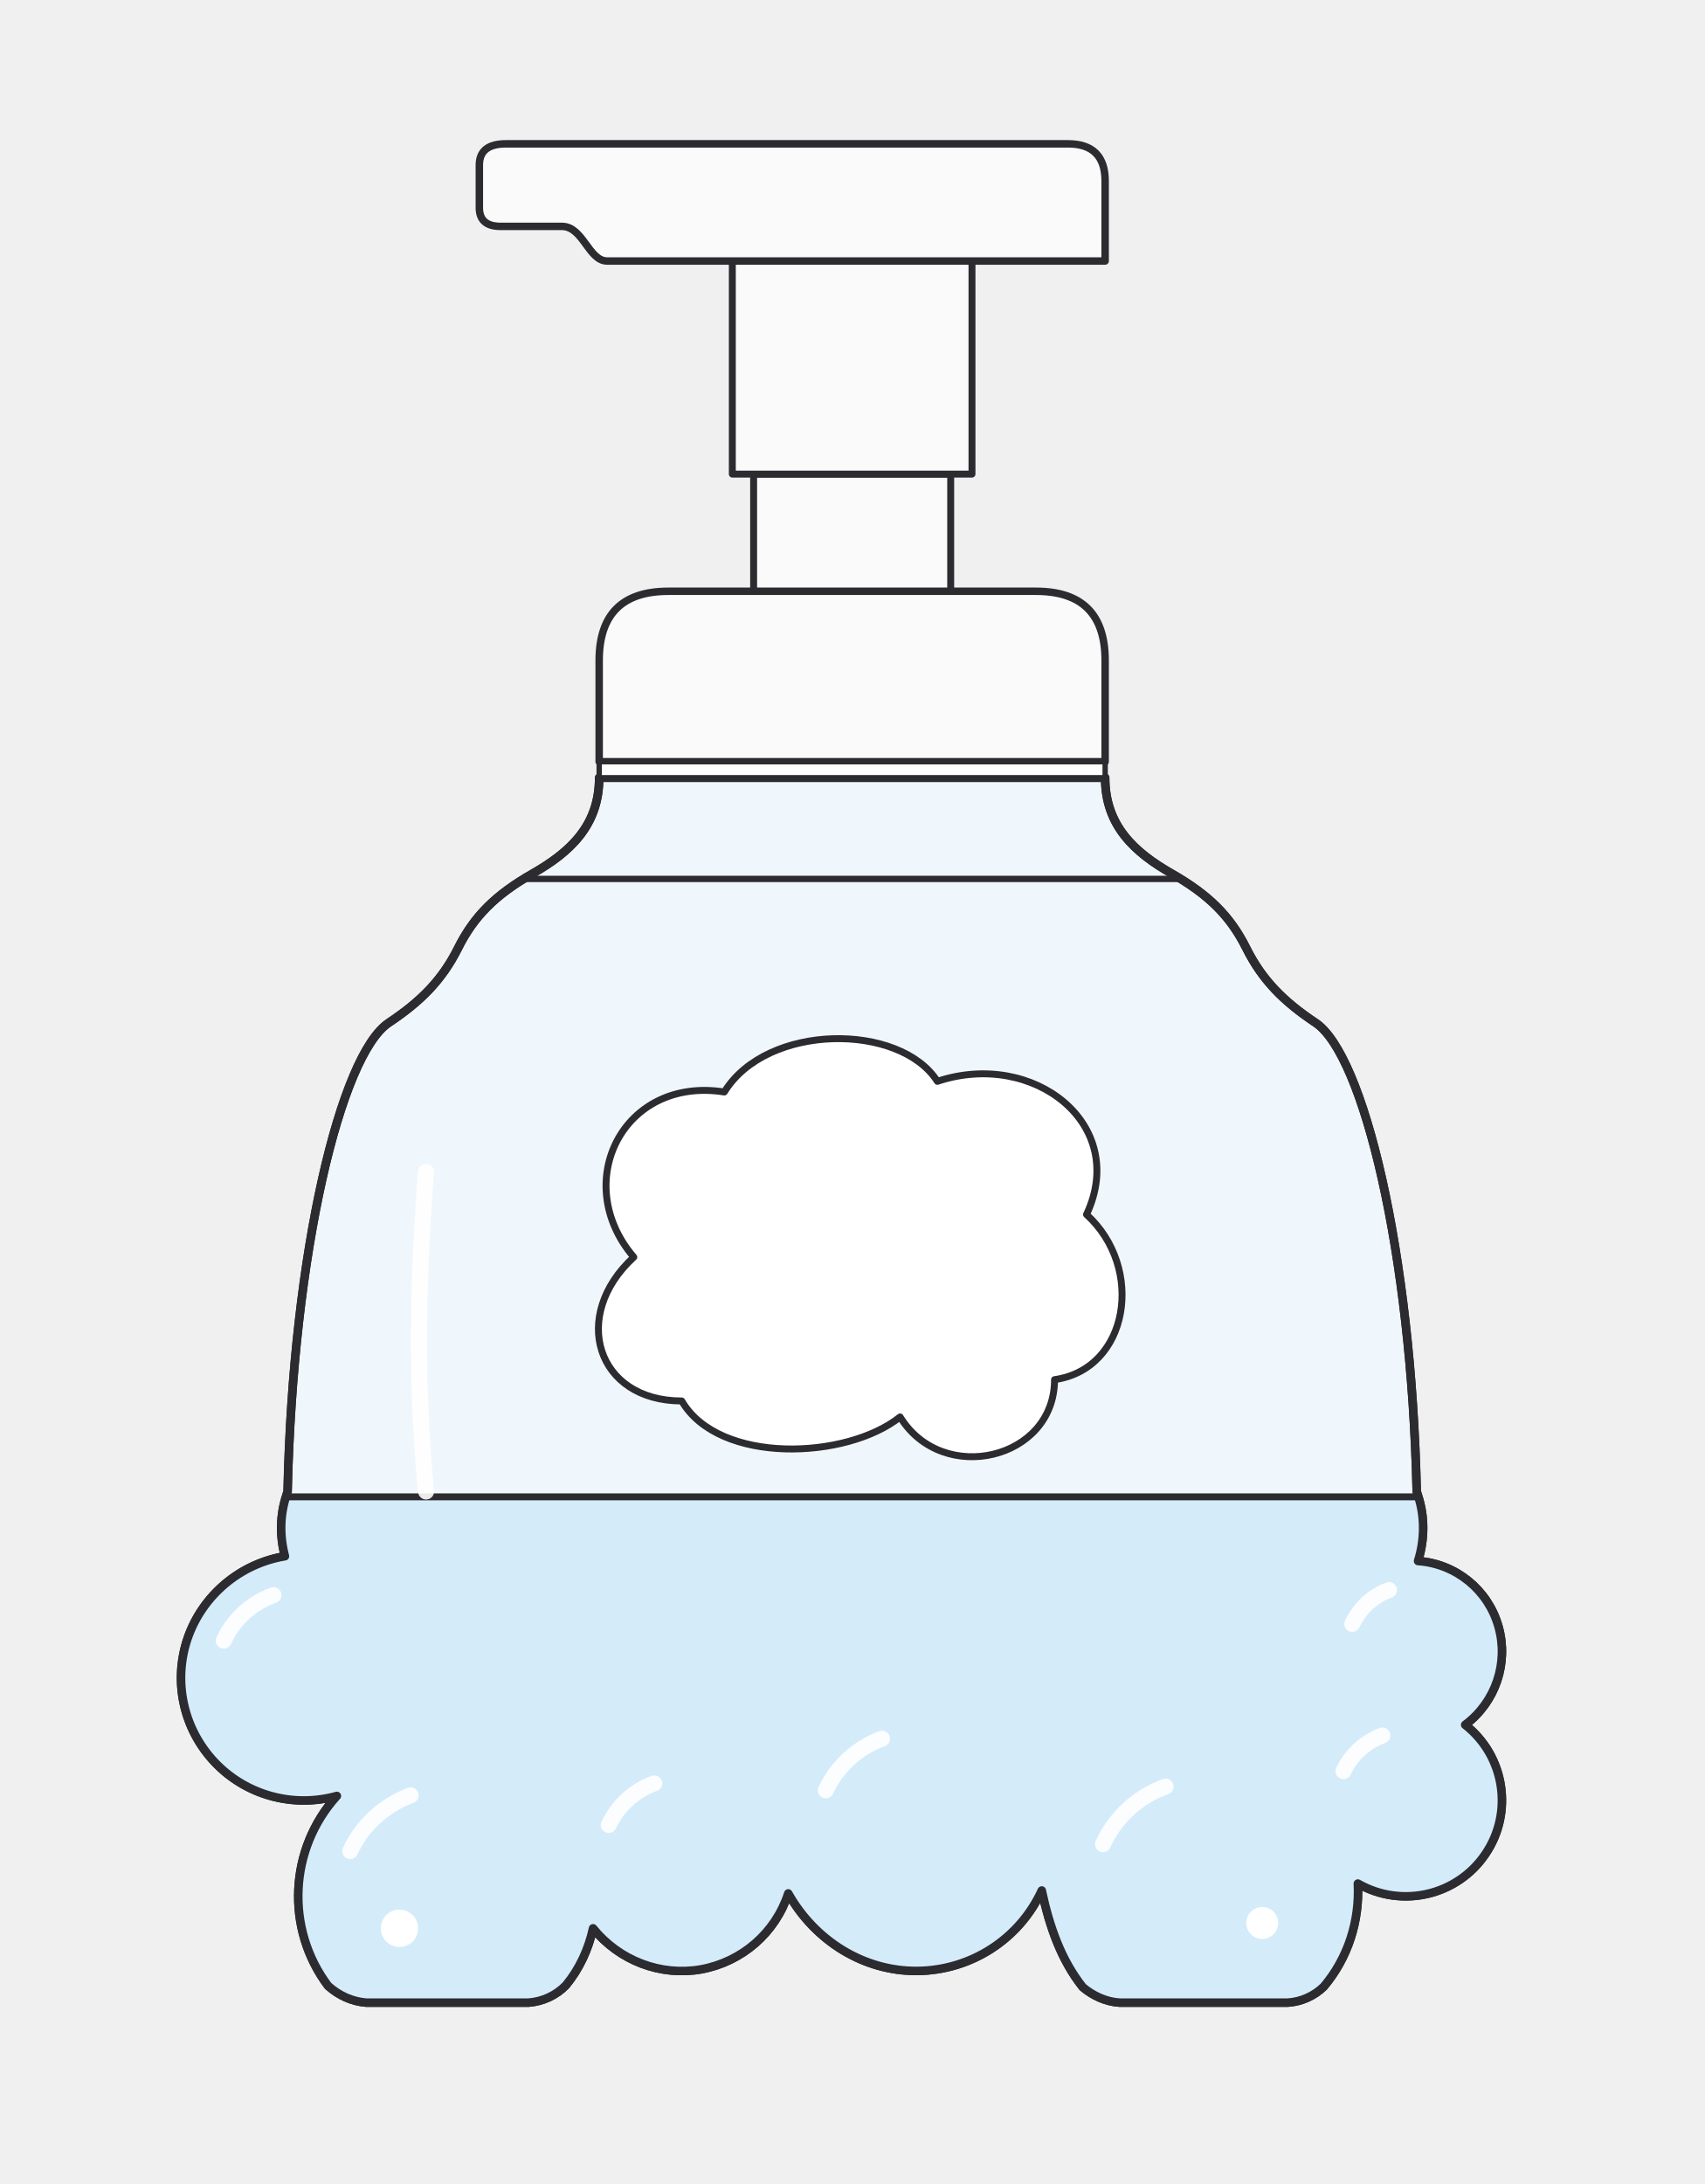
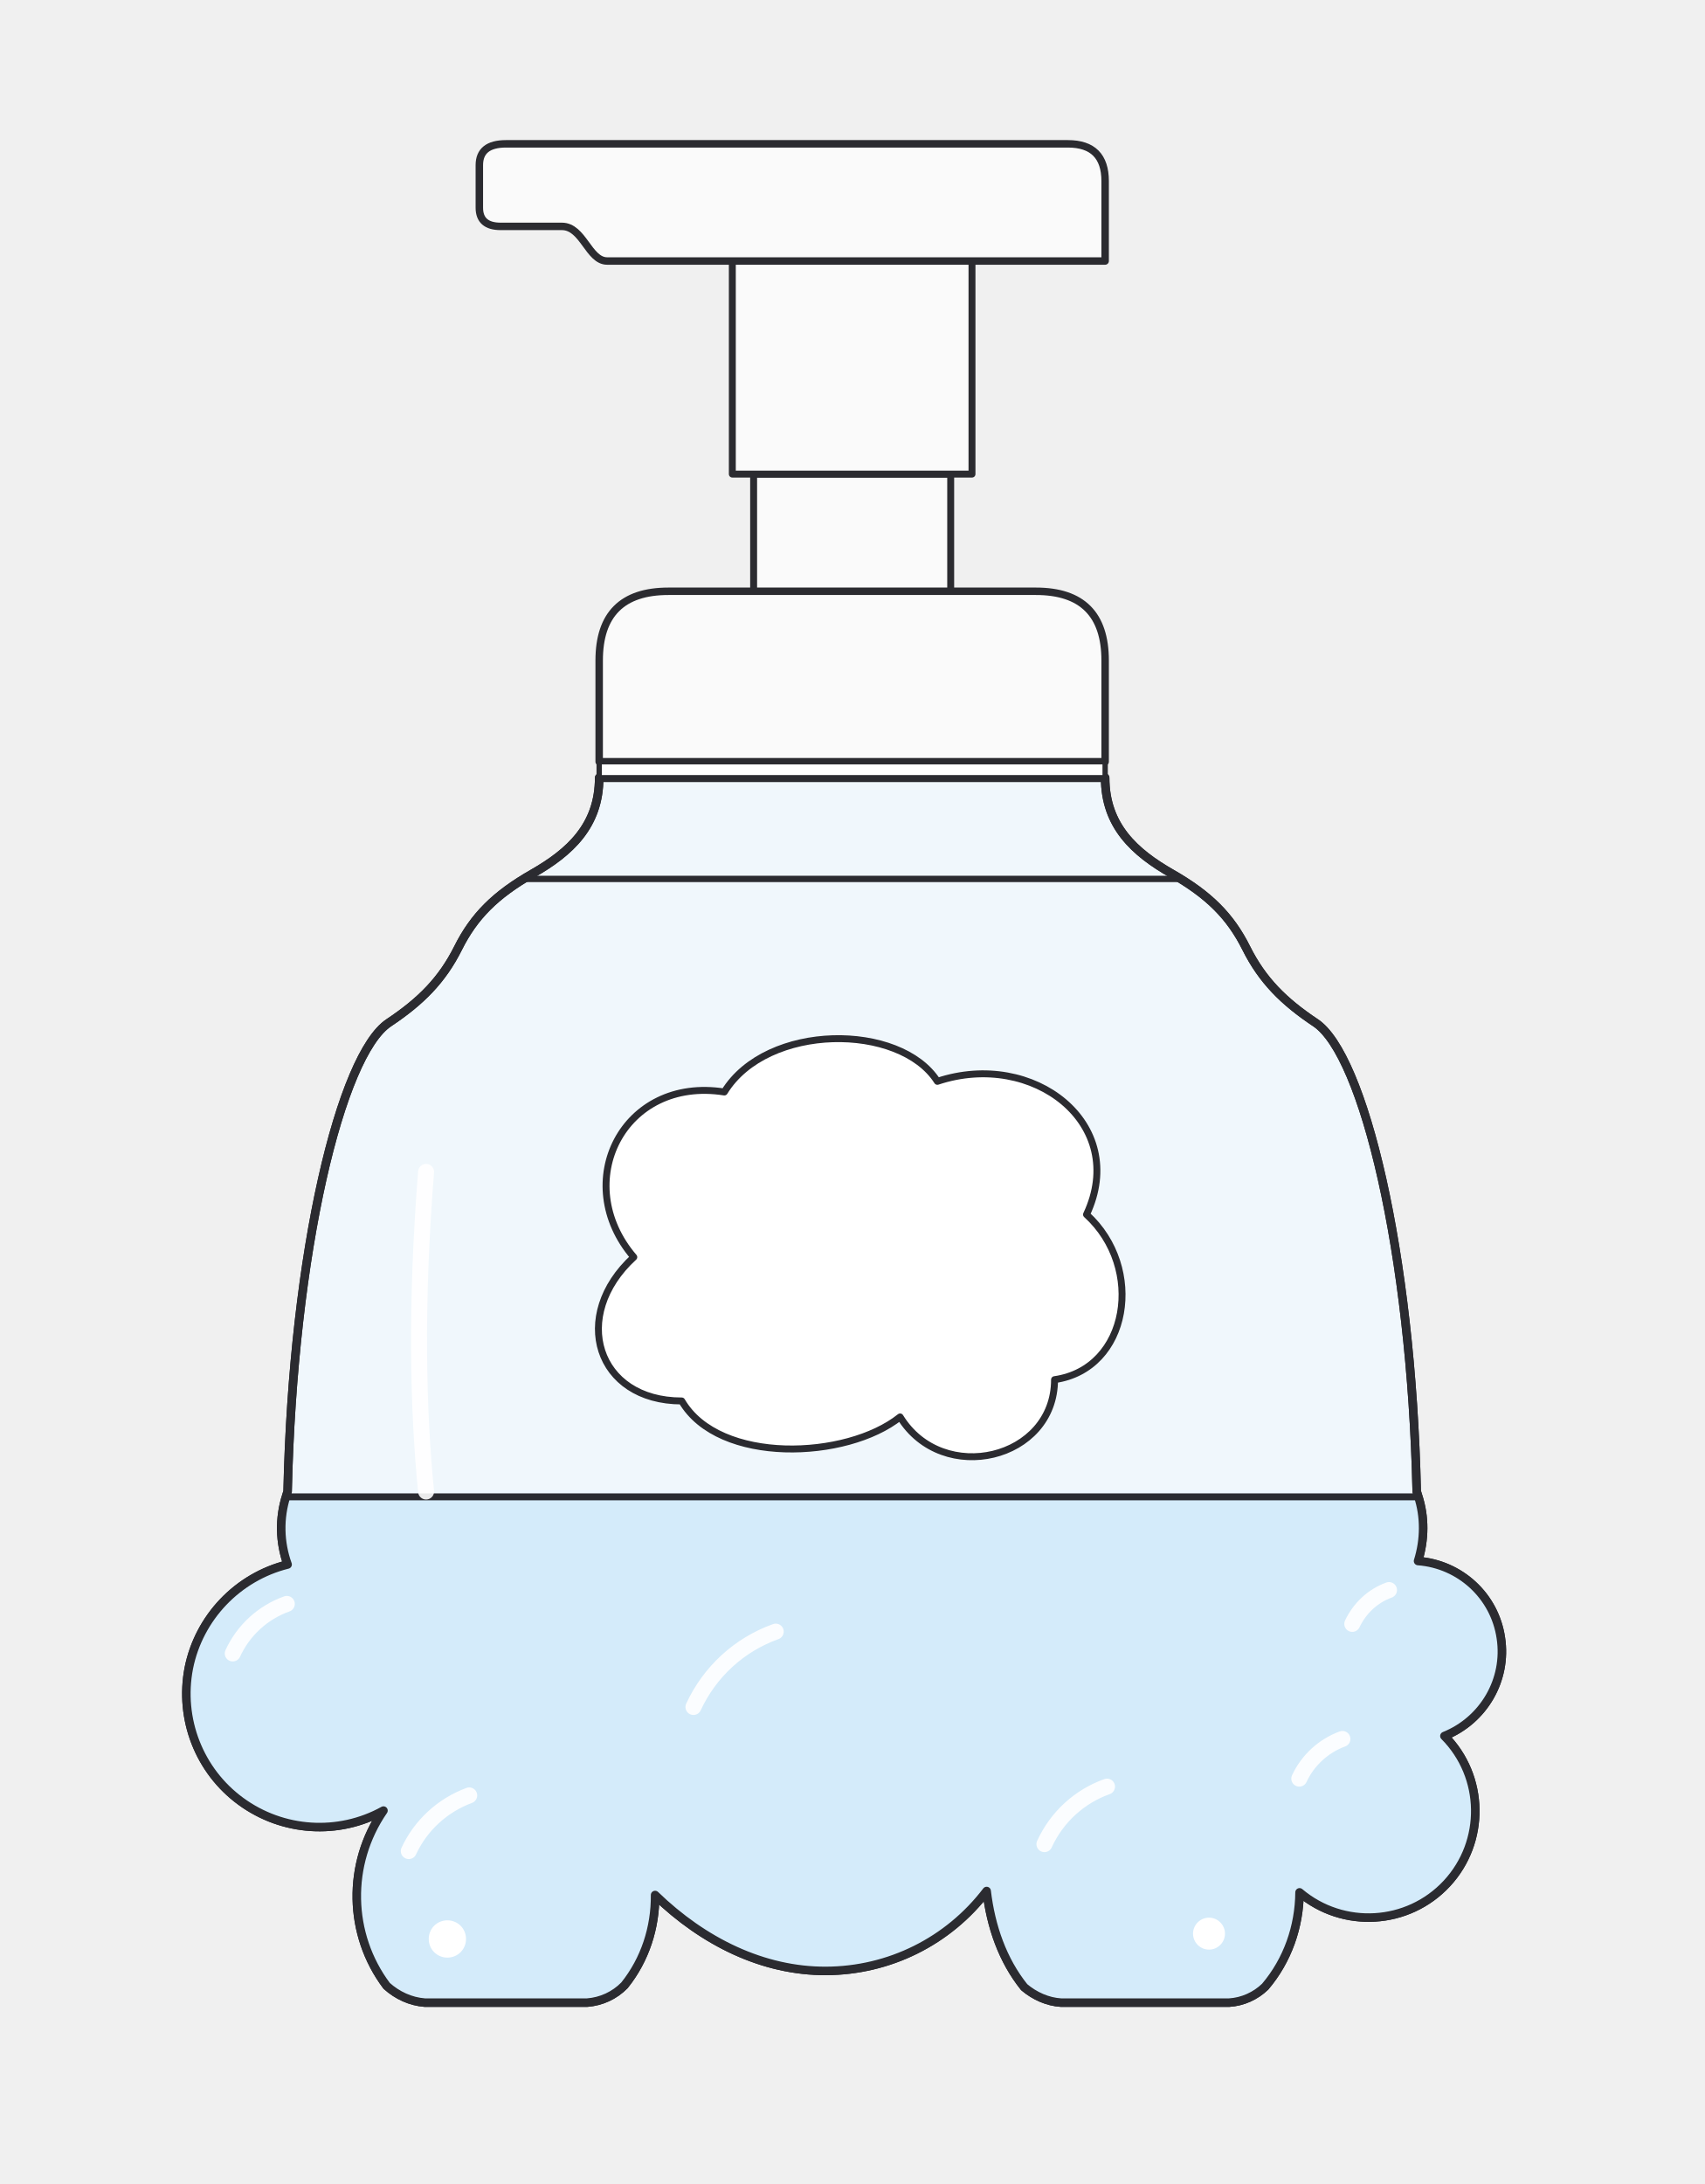
<svg xmlns="http://www.w3.org/2000/svg" width="640" height="820" viewBox="0 0 640 820">
  <defs>
    <clipPath id="clip-body">
-       <path d="M225 292 C225 310 214 320 200 328 C186 336 178 344 172 356 C166 368 158 376 146 384 C128 396 110 470 108 560 L107.5 561.6 C105.1 568.9 105.0 576.8 107.0 584.3 C90.2 587.1 76.1 598.9 70.5 615.0 C64.9 631.2 68.8 649.1 80.6 661.6 C92.3 674.0 110.0 678.9 126.5 674.3 C108.5 694.2 107.1 724.2 123.2 745.6 C127.2 749.2 132.2 751.5 137.5 751.9 L198.5 751.9 C203.8 751.5 208.8 749.2 212.5 745.4 C217.6 739.2 221.0 731.8 222.7 724.0 C232.5 736.1 248.0 742.1 263.3 739.4 C278.6 736.6 291.2 725.7 296.0 710.9 C306.1 728.8 324.5 740.2 344.5 740.0 C364.6 739.8 382.8 728.1 391.2 709.8 C394.1 723.4 398.5 735.9 406.6 746.1 C410.5 749.4 415.4 751.6 420.4 751.9 L483.6 751.9 C488.6 751.6 493.5 749.4 497.1 745.9 C506.2 735.1 510.6 721.3 509.9 707.2 C526.3 716.6 547.2 711.8 557.8 696.1 C568.4 680.5 565.1 659.3 550.2 647.6 C561.6 639.1 566.6 624.4 562.7 610.7 C558.8 596.9 546.7 587.1 532.5 586.1 C535.0 578.1 535.1 569.5 532.5 561.6 L532 560 C530 470 512 396 494 384 C482 376 474 368 468 356 C462 344 454 336 440 328 C426 320 415 310 415 292 Z" />
+       <path d="M225 292 C225 310 214 320 200 328 C186 336 178 344 172 356 C166 368 158 376 146 384 C128 396 110 470 108 560 L107.5 561.6 C104.8 570.0 105.0 579.1 108.0 587.4 C89.2 592.1 74.7 607.3 70.9 626.3 C67.2 645.4 74.8 664.9 90.4 676.3 C106.1 687.8 127.0 689.2 144.0 679.8 C130.2 699.8 130.7 726.3 145.2 745.6 C149.2 749.2 154.2 751.5 159.5 751.9 L220.5 751.9 C225.8 751.5 230.8 749.2 234.5 745.4 C242.2 735.8 246.1 723.8 246.0 711.5 C264.2 729.1 286.6 740.1 310.2 740.0 C333.9 739.9 356.1 728.9 370.5 710.0 C372.1 723.4 376.5 736.0 384.6 746.1 C388.5 749.4 393.4 751.6 398.4 751.9 L461.6 751.9 C466.6 751.6 471.5 749.4 475.1 745.9 C483.5 736.0 487.9 723.4 488.0 710.5 C504.3 724.3 528.7 722.9 543.3 707.2 C557.9 691.5 557.5 667.0 542.4 651.8 C557.1 645.9 566.0 630.7 563.6 615.0 C561.3 599.2 548.3 587.3 532.5 586.1 C535.0 578.1 535.1 569.5 532.5 561.6 L532 560 C530 470 512 396 494 384 C482 376 474 368 468 356 C462 344 454 336 440 328 C426 320 415 310 415 292 Z" />
    </clipPath>
  </defs>
-   <path id="body" d="M225 292 C225 310 214 320 200 328 C186 336 178 344 172 356 C166 368 158 376 146 384 C128 396 110 470 108 560 L107.5 561.6 C105.1 568.9 105.0 576.8 107.0 584.3 C90.2 587.1 76.1 598.9 70.5 615.0 C64.9 631.2 68.8 649.1 80.6 661.6 C92.3 674.0 110.0 678.9 126.5 674.3 C108.5 694.2 107.1 724.2 123.2 745.6 C127.2 749.2 132.2 751.5 137.5 751.9 L198.5 751.9 C203.8 751.5 208.8 749.2 212.5 745.4 C217.6 739.2 221.0 731.8 222.7 724.0 C232.5 736.1 248.0 742.1 263.3 739.4 C278.6 736.6 291.2 725.7 296.0 710.9 C306.1 728.8 324.5 740.2 344.5 740.0 C364.6 739.8 382.8 728.1 391.2 709.8 C394.1 723.4 398.5 735.9 406.6 746.1 C410.5 749.4 415.4 751.6 420.4 751.9 L483.6 751.9 C488.6 751.6 493.5 749.4 497.1 745.9 C506.2 735.1 510.6 721.3 509.9 707.2 C526.3 716.6 547.2 711.8 557.8 696.1 C568.4 680.5 565.1 659.3 550.2 647.6 C561.6 639.1 566.6 624.4 562.7 610.7 C558.8 596.9 546.7 587.1 532.5 586.1 C535.0 578.1 535.1 569.5 532.5 561.6 L532 560 C530 470 512 396 494 384 C482 376 474 368 468 356 C462 344 454 336 440 328 C426 320 415 310 415 292 Z" fill="#f0f7fc" stroke="#2b2b30" stroke-width="3.2" stroke-linejoin="round" stroke-linecap="round" />
+   <path id="body" d="M225 292 C225 310 214 320 200 328 C186 336 178 344 172 356 C166 368 158 376 146 384 C128 396 110 470 108 560 L107.5 561.6 C104.8 570.0 105.0 579.1 108.0 587.4 C89.2 592.1 74.7 607.3 70.9 626.3 C67.2 645.4 74.8 664.9 90.4 676.3 C106.1 687.8 127.0 689.2 144.0 679.8 C130.2 699.8 130.7 726.3 145.2 745.6 C149.2 749.2 154.2 751.5 159.5 751.9 L220.5 751.9 C225.8 751.5 230.8 749.2 234.5 745.4 C242.2 735.8 246.1 723.8 246.0 711.5 C264.2 729.1 286.6 740.1 310.2 740.0 C333.9 739.9 356.1 728.9 370.5 710.0 C372.1 723.4 376.5 736.0 384.6 746.1 C388.5 749.4 393.4 751.6 398.4 751.9 L461.6 751.9 C466.6 751.6 471.5 749.4 475.1 745.9 C483.5 736.0 487.9 723.4 488.0 710.5 C504.3 724.3 528.7 722.9 543.3 707.2 C557.9 691.5 557.5 667.0 542.4 651.8 C557.1 645.9 566.0 630.7 563.6 615.0 C561.3 599.2 548.3 587.3 532.5 586.1 C535.0 578.1 535.1 569.5 532.5 561.6 L532 560 C530 470 512 396 494 384 C482 376 474 368 468 356 C462 344 454 336 440 328 C426 320 415 310 415 292 Z" fill="#f0f7fc" stroke="#2b2b30" stroke-width="3.2" stroke-linejoin="round" stroke-linecap="round" />
  <path id="foam_tint" d="M50 562 L590 562 L590 790 L50 790 Z" fill="#d4ebfa" clip-path="url(#clip-body)" />
  <path id="mid_parting_line" d="M50 562 L590 562" fill="none" stroke="#2b2b30" stroke-width="2.6" stroke-linejoin="round" stroke-linecap="round" clip-path="url(#clip-body)" />
  <path id="highlight" d="M160 440 C156 490 157 530 160 560" fill="none" stroke="#ffffff" stroke-width="6" stroke-linecap="round" opacity="0.9" />
  <path id="shoulder_parting_line" d="M90 330 L550 330" fill="none" stroke="#2b2b30" stroke-width="2.4" stroke-linejoin="round" stroke-linecap="round" clip-path="url(#clip-body)" />
  <path id="label" d="M238 472 C214 444 234 404 272 410 C288 384 338 384 352 406 C388 394 424 422 408 456 C430 476 424 514 396 518 C396 548 354 558 338 532 C318 548 270 550 256 526 C224 526 214 494 238 472 Z" fill="#ffffff" stroke="#2b2b30" stroke-width="2.6" stroke-linejoin="round" stroke-linecap="round" />
-   <path id="body_outline" d="M225 292 C225 310 214 320 200 328 C186 336 178 344 172 356 C166 368 158 376 146 384 C128 396 110 470 108 560 L107.5 561.6 C105.1 568.9 105.0 576.8 107.0 584.3 C90.2 587.1 76.1 598.9 70.5 615.0 C64.9 631.2 68.8 649.1 80.6 661.6 C92.3 674.0 110.0 678.9 126.5 674.3 C108.5 694.2 107.1 724.2 123.2 745.6 C127.2 749.2 132.2 751.5 137.5 751.9 L198.5 751.9 C203.8 751.5 208.8 749.2 212.5 745.4 C217.6 739.2 221.0 731.8 222.7 724.0 C232.5 736.1 248.0 742.1 263.3 739.4 C278.6 736.6 291.2 725.7 296.0 710.9 C306.1 728.8 324.5 740.2 344.5 740.0 C364.6 739.8 382.8 728.1 391.2 709.8 C394.1 723.4 398.5 735.9 406.6 746.1 C410.5 749.4 415.4 751.6 420.4 751.9 L483.6 751.9 C488.6 751.6 493.5 749.4 497.1 745.9 C506.2 735.1 510.6 721.3 509.9 707.2 C526.3 716.6 547.2 711.8 557.8 696.1 C568.4 680.5 565.1 659.3 550.2 647.6 C561.6 639.1 566.6 624.4 562.7 610.7 C558.8 596.9 546.7 587.1 532.5 586.1 C535.0 578.1 535.1 569.5 532.5 561.6 L532 560 C530 470 512 396 494 384 C482 376 474 368 468 356 C462 344 454 336 440 328 C426 320 415 310 415 292 Z" fill="none" stroke="#2b2b30" stroke-width="3.2" stroke-linejoin="round" stroke-linecap="round" />
-   <path id="foam_highlight" d="M84.0 616.0 C87.7 608.0 94.4 601.9 102.7 598.9 M131.5 695.0 C136.0 685.3 144.2 677.8 154.2 674.1 M228.6 685.2 C232.0 678.0 238.1 672.3 245.7 669.6 M310.1 672.2 C314.3 663.2 321.9 656.2 331.2 652.8 M414.2 692.4 C418.8 682.3 427.3 674.5 437.7 670.8 M504.5 665.0 C507.4 658.8 512.7 654.0 519.1 651.6 M507.8 609.7 C510.6 603.8 515.5 599.2 521.6 597.0" fill="none" stroke="#ffffff" stroke-width="6" stroke-linecap="round" opacity="0.9" />
-   <path id="foam_bubbles" d="M157 724 C157 727.9 153.9 731 150 731 C146.1 731 143 727.9 143 724 C143 720.1 146.1 717 150 717 C153.9 717 157 720.1 157 724 Z M480 722 C480 725.3 477.3 728 474 728 C470.7 728 468 725.3 468 722 C468 718.7 470.7 716 474 716 C477.3 716 480 718.7 480 722 Z" fill="#ffffff" />
+   <path id="body_outline" d="M225 292 C225 310 214 320 200 328 C186 336 178 344 172 356 C166 368 158 376 146 384 C128 396 110 470 108 560 L107.5 561.6 C104.8 570.0 105.0 579.1 108.0 587.4 C89.2 592.1 74.7 607.3 70.9 626.3 C67.2 645.4 74.8 664.9 90.4 676.3 C106.1 687.8 127.0 689.2 144.0 679.8 C130.2 699.8 130.7 726.3 145.2 745.6 C149.2 749.2 154.2 751.5 159.5 751.9 L220.5 751.9 C225.8 751.5 230.8 749.2 234.5 745.4 C242.2 735.8 246.1 723.8 246.0 711.5 C264.2 729.1 286.6 740.1 310.2 740.0 C333.9 739.9 356.1 728.9 370.5 710.0 C372.1 723.4 376.5 736.0 384.6 746.1 C388.5 749.4 393.4 751.6 398.4 751.9 L461.6 751.9 C466.6 751.6 471.5 749.4 475.1 745.9 C483.5 736.0 487.9 723.4 488.0 710.5 C504.3 724.3 528.7 722.9 543.3 707.2 C557.9 691.5 557.5 667.0 542.4 651.8 C557.1 645.9 566.0 630.7 563.6 615.0 C561.3 599.2 548.3 587.3 532.5 586.1 C535.0 578.1 535.1 569.5 532.5 561.6 L532 560 C530 470 512 396 494 384 C482 376 474 368 468 356 C462 344 454 336 440 328 C426 320 415 310 415 292 Z" fill="none" stroke="#2b2b30" stroke-width="3.2" stroke-linejoin="round" stroke-linecap="round" />
+   <path id="foam_highlight" d="M87.4 620.8 C91.4 612.1 98.7 605.4 107.7 602.2 M153.5 695.0 C158.0 685.3 166.2 677.8 176.2 674.1 M260.4 640.9 C266.5 627.7 277.6 617.5 291.3 612.6 M392.2 692.4 C396.8 682.3 405.3 674.5 415.7 670.8 M487.9 667.8 C491.1 660.9 497.0 655.5 504.1 652.9 M507.8 609.7 C510.6 603.8 515.5 599.2 521.6 597.0" fill="none" stroke="#ffffff" stroke-width="6" stroke-linecap="round" opacity="0.9" />
+   <path id="foam_bubbles" d="M175 728 C175 731.9 171.9 735 168 735 C164.1 735 161 731.9 161 728 C161 724.1 164.1 721 168 721 C171.9 721 175 724.1 175 728 Z M460 726 C460 729.3 457.3 732 454 732 C450.7 732 448 729.3 448 726 C448 722.7 450.7 720 454 720 C457.3 720 460 722.7 460 726 Z" fill="#ffffff" />
  <path id="stem_lower" d="M283 178 L357 178 L357 224 L283 224 Z" fill="#fafafa" stroke="#2b2b30" stroke-width="2.6" stroke-linejoin="round" stroke-linecap="round" />
  <path id="stem_upper" d="M275 98 L365 98 L365 178 L275 178 Z" fill="#fafafa" stroke="#2b2b30" stroke-width="2.6" stroke-linejoin="round" stroke-linecap="round" />
  <path id="cap" d="M225 286 L225 248 Q225 222 251 222 L389 222 Q415 222 415 248 L415 286 Z" fill="#fafafa" stroke="#2b2b30" stroke-width="2.8" stroke-linejoin="round" stroke-linecap="round" />
  <path id="cap_ring" d="M225 286 L415 286 L415 292 L225 292 Z" fill="#ffffff" stroke="#2b2b30" stroke-width="2.0" stroke-linejoin="round" stroke-linecap="round" />
  <path id="pump_head" d="M190 54 L401 54 Q415 54 415 68 L415 98 L228 98 C221 98 219 85 211 85 L188 85 Q180 85 180 78 L180 62 Q180 54 190 54 Z" fill="#fafafa" stroke="#2b2b30" stroke-width="2.8" stroke-linejoin="round" stroke-linecap="round" />
</svg>
